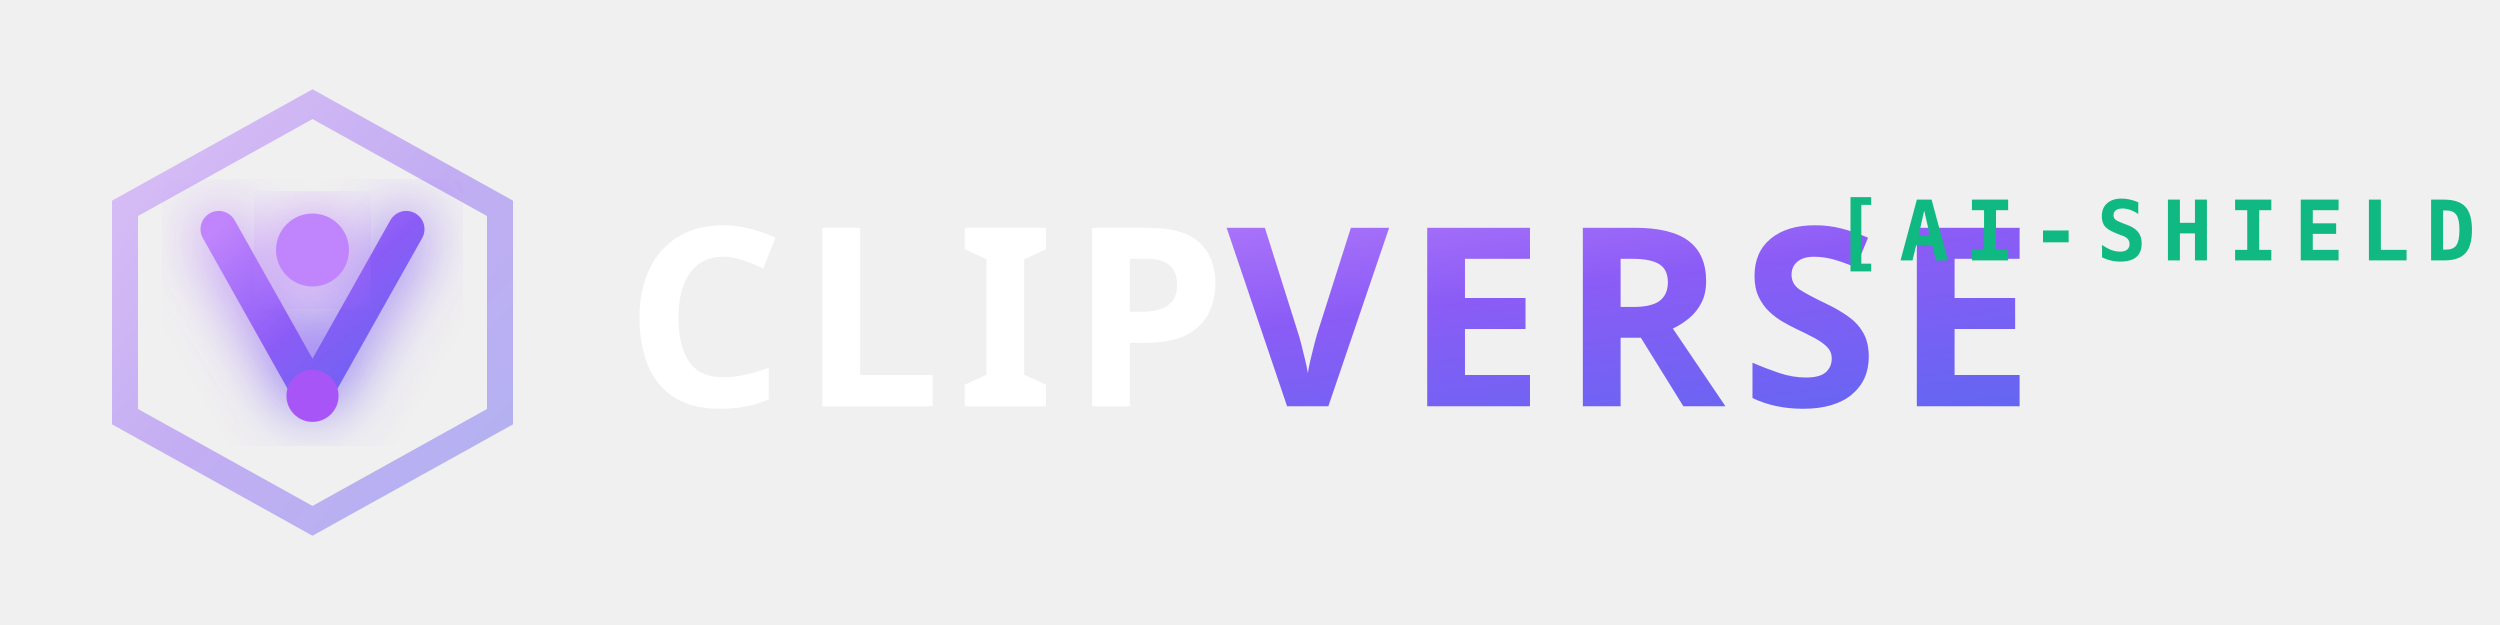
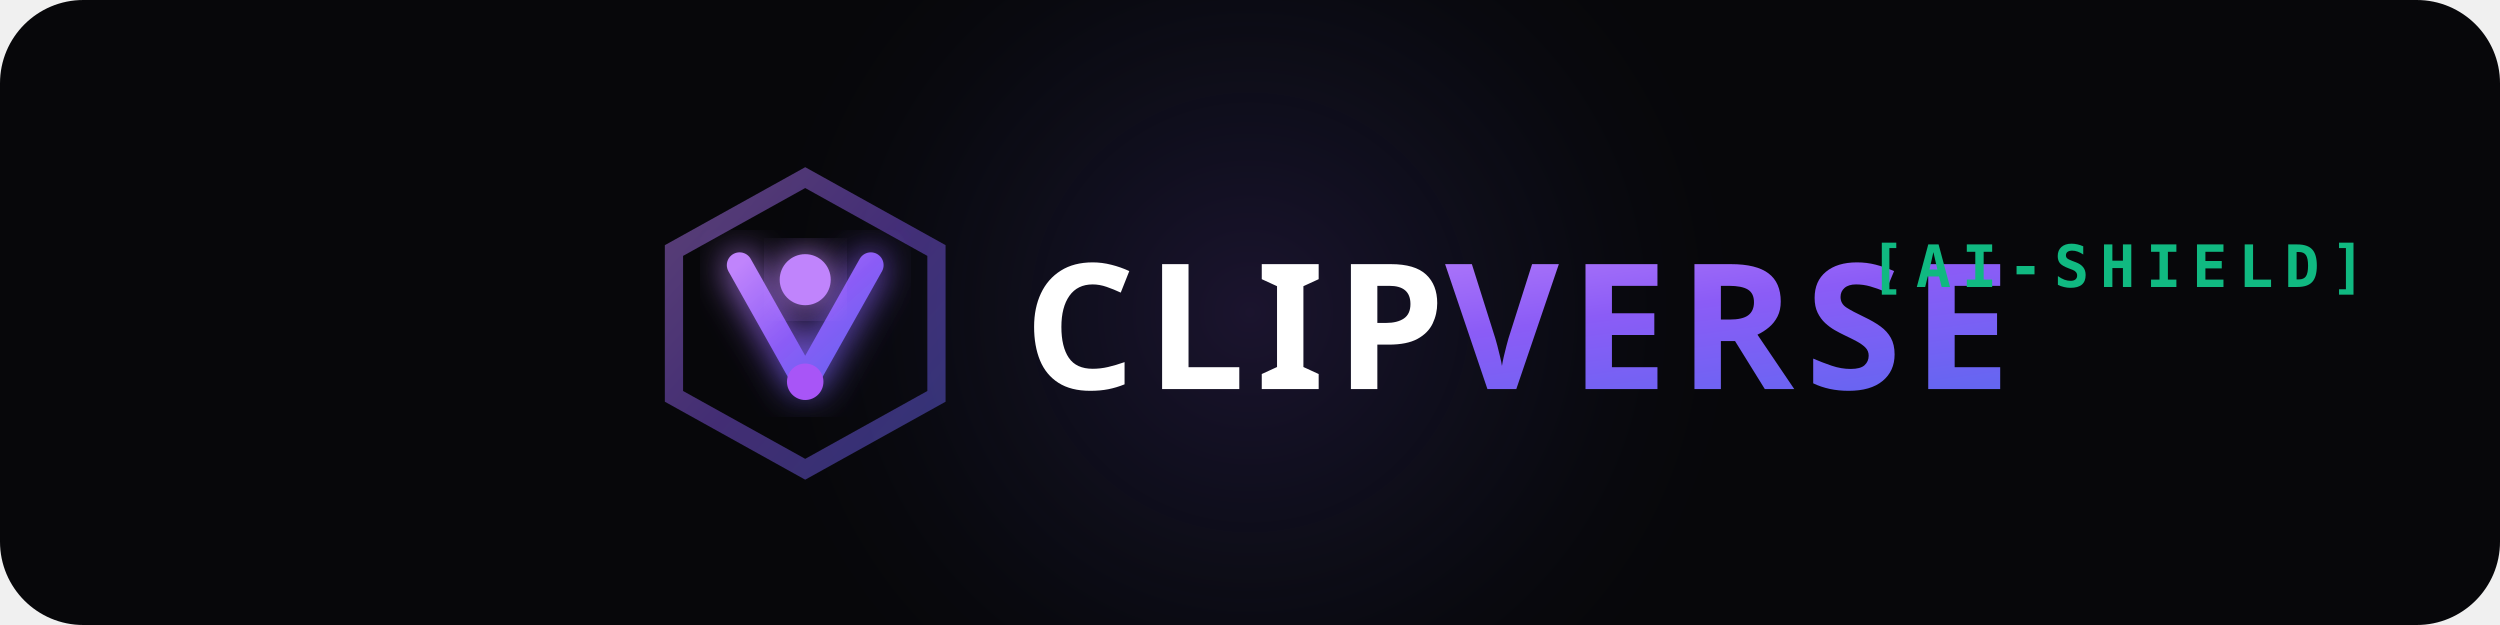
<svg xmlns="http://www.w3.org/2000/svg" viewBox="0 0 480 120" width="480" height="120" fill="none">
  <defs>
+     <radialGradient id="fullBgGlow" cx="50%" cy="50%" r="50%">
+       <stop offset="0%" stop-color="#8b5cf6" stop-opacity="0.15" />
+       <stop offset="60%" stop-color="#6366f1" stop-opacity="0.04" />
+       <stop offset="100%" stop-color="#07070a" stop-opacity="0" />
+     </radialGradient>
    <linearGradient id="cvGradVioletFull" x1="0%" y1="0%" x2="100%" y2="100%">
      <stop offset="0%" stop-color="#c084fc" />
      <stop offset="50%" stop-color="#8b5cf6" />
      <stop offset="100%" stop-color="#6366f1" />
    </linearGradient>
    <filter id="cvGlowVioletFull" x="-30%" y="-30%" width="160%" height="160%">
-       <feGaussianBlur stdDeviation="6" result="glow" />
+       <feGaussianBlur stdDeviation="5" result="glow" />
      <feMerge>
        <feMergeNode in="glow" />
        <feMergeNode in="SourceGraphic" />
      </feMerge>
    </filter>
  </defs>
-   <g transform="translate(12, 12)">
-     <path d="M48 8 L84 28 L84 68 L48 88 L12 68 L12 28 Z" stroke="url(#cvGradVioletFull)" stroke-width="5" fill="none" opacity="0.45" />
-     <path d="M30 32 L48 64 L66 32" stroke="url(#cvGradVioletFull)" stroke-width="7" stroke-linecap="round" stroke-linejoin="round" filter="url(#cvGlowVioletFull)" />
-     <circle cx="48" cy="36" r="7" fill="#c084fc" filter="url(#cvGlowVioletFull)" />
-     <circle cx="48" cy="64" r="5" fill="#a855f7" />
-   </g>
-   <g transform="translate(120, 78)">
-     <text font-family="'Outfit', 'Lexend', 'Plus Jakarta Sans', system-ui, sans-serif" font-weight="800" font-size="48" letter-spacing="3" fill="#ffffff">
-       CLIP<tspan fill="url(#cvGradVioletFull)">VERSE</tspan>
-     </text>
-     <text x="232" y="-28" font-family="'JetBrains Mono', monospace" font-weight="700" font-size="16" letter-spacing="3" fill="#10b981">
-       [AI-SHIELD]
-     </text>
+   <rect width="480" height="120" rx="16" fill="#07070a" />
+   <circle cx="240" cy="60" r="100" fill="url(#fullBgGlow)" />
+   <g transform="translate(240, 60) scale(0.70) translate(-170, -45)">
+     <g transform="translate(0, 0)">
+       <path d="M48 8 L84 28 L84 68 L48 88 L12 68 L12 28 Z" stroke="url(#cvGradVioletFull)" stroke-width="5" fill="none" opacity="0.45" />
+       <path d="M30 32 L48 64 L66 32" stroke="url(#cvGradVioletFull)" stroke-width="7" stroke-linecap="round" stroke-linejoin="round" filter="url(#cvGlowVioletFull)" />
+       <circle cx="48" cy="36" r="7" fill="#c084fc" filter="url(#cvGlowVioletFull)" />
+       <circle cx="48" cy="64" r="5" fill="#a855f7" />
+     </g>
+     <g transform="translate(108, 66)">
+       <text font-family="'Outfit', 'Lexend', 'Plus Jakarta Sans', system-ui, sans-serif" font-weight="800" font-size="48" letter-spacing="3" fill="#ffffff">
+         CLIP<tspan fill="url(#cvGradVioletFull)">VERSE</tspan>
+       </text>
+       <text x="232" y="-28" font-family="'JetBrains Mono', monospace" font-weight="700" font-size="16" letter-spacing="3" fill="#10b981">
+         [AI-SHIELD]
+       </text>
+     </g>
  </g>
</svg>
